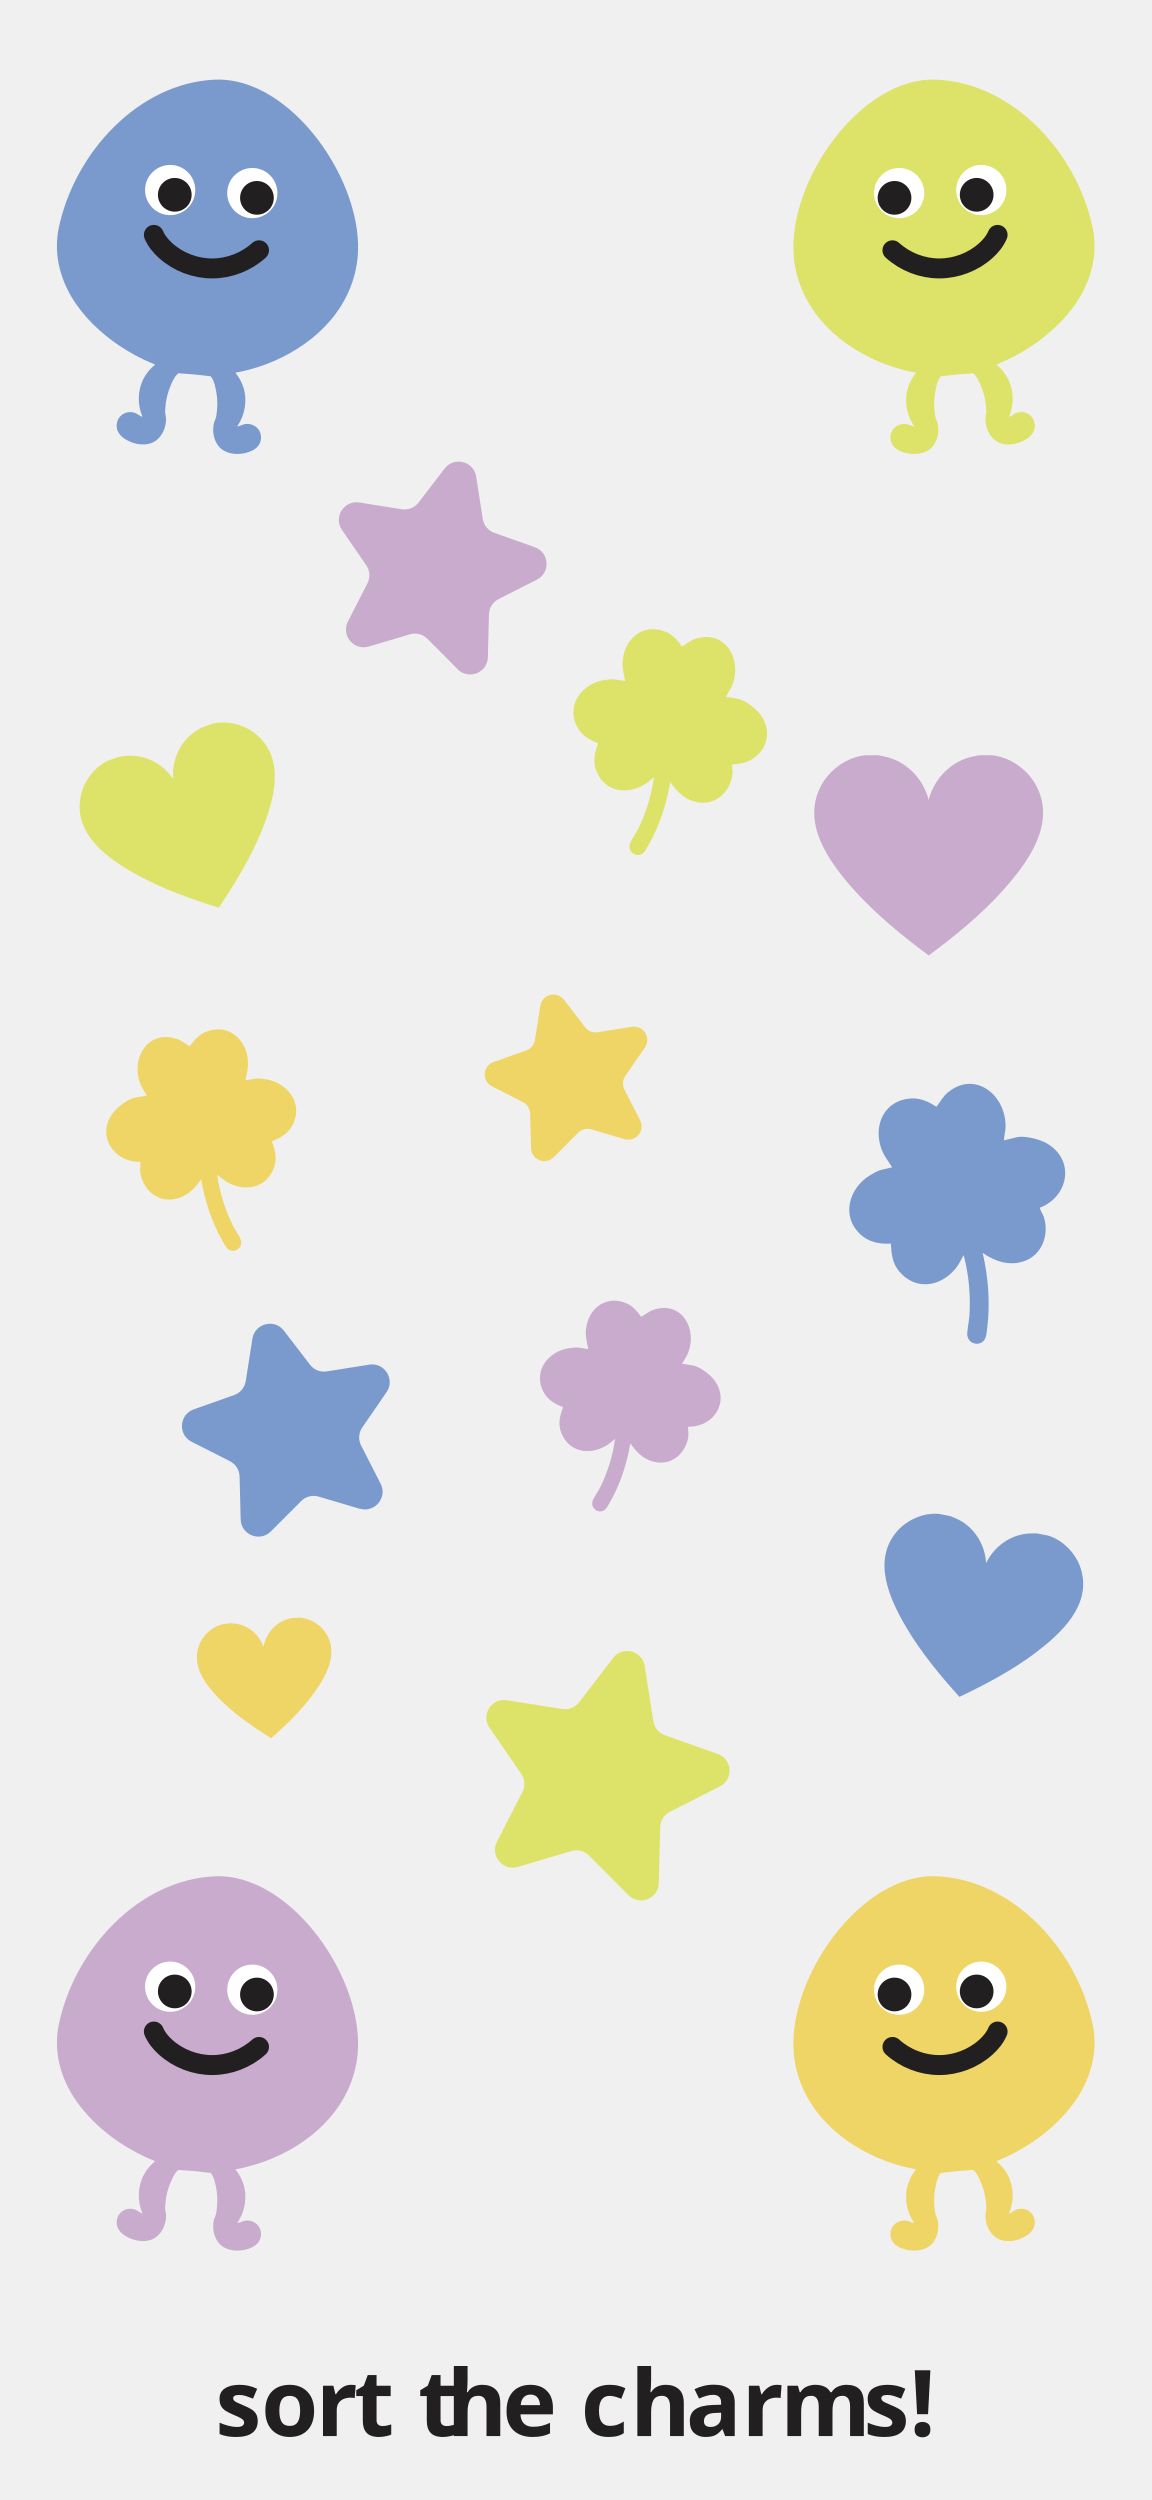
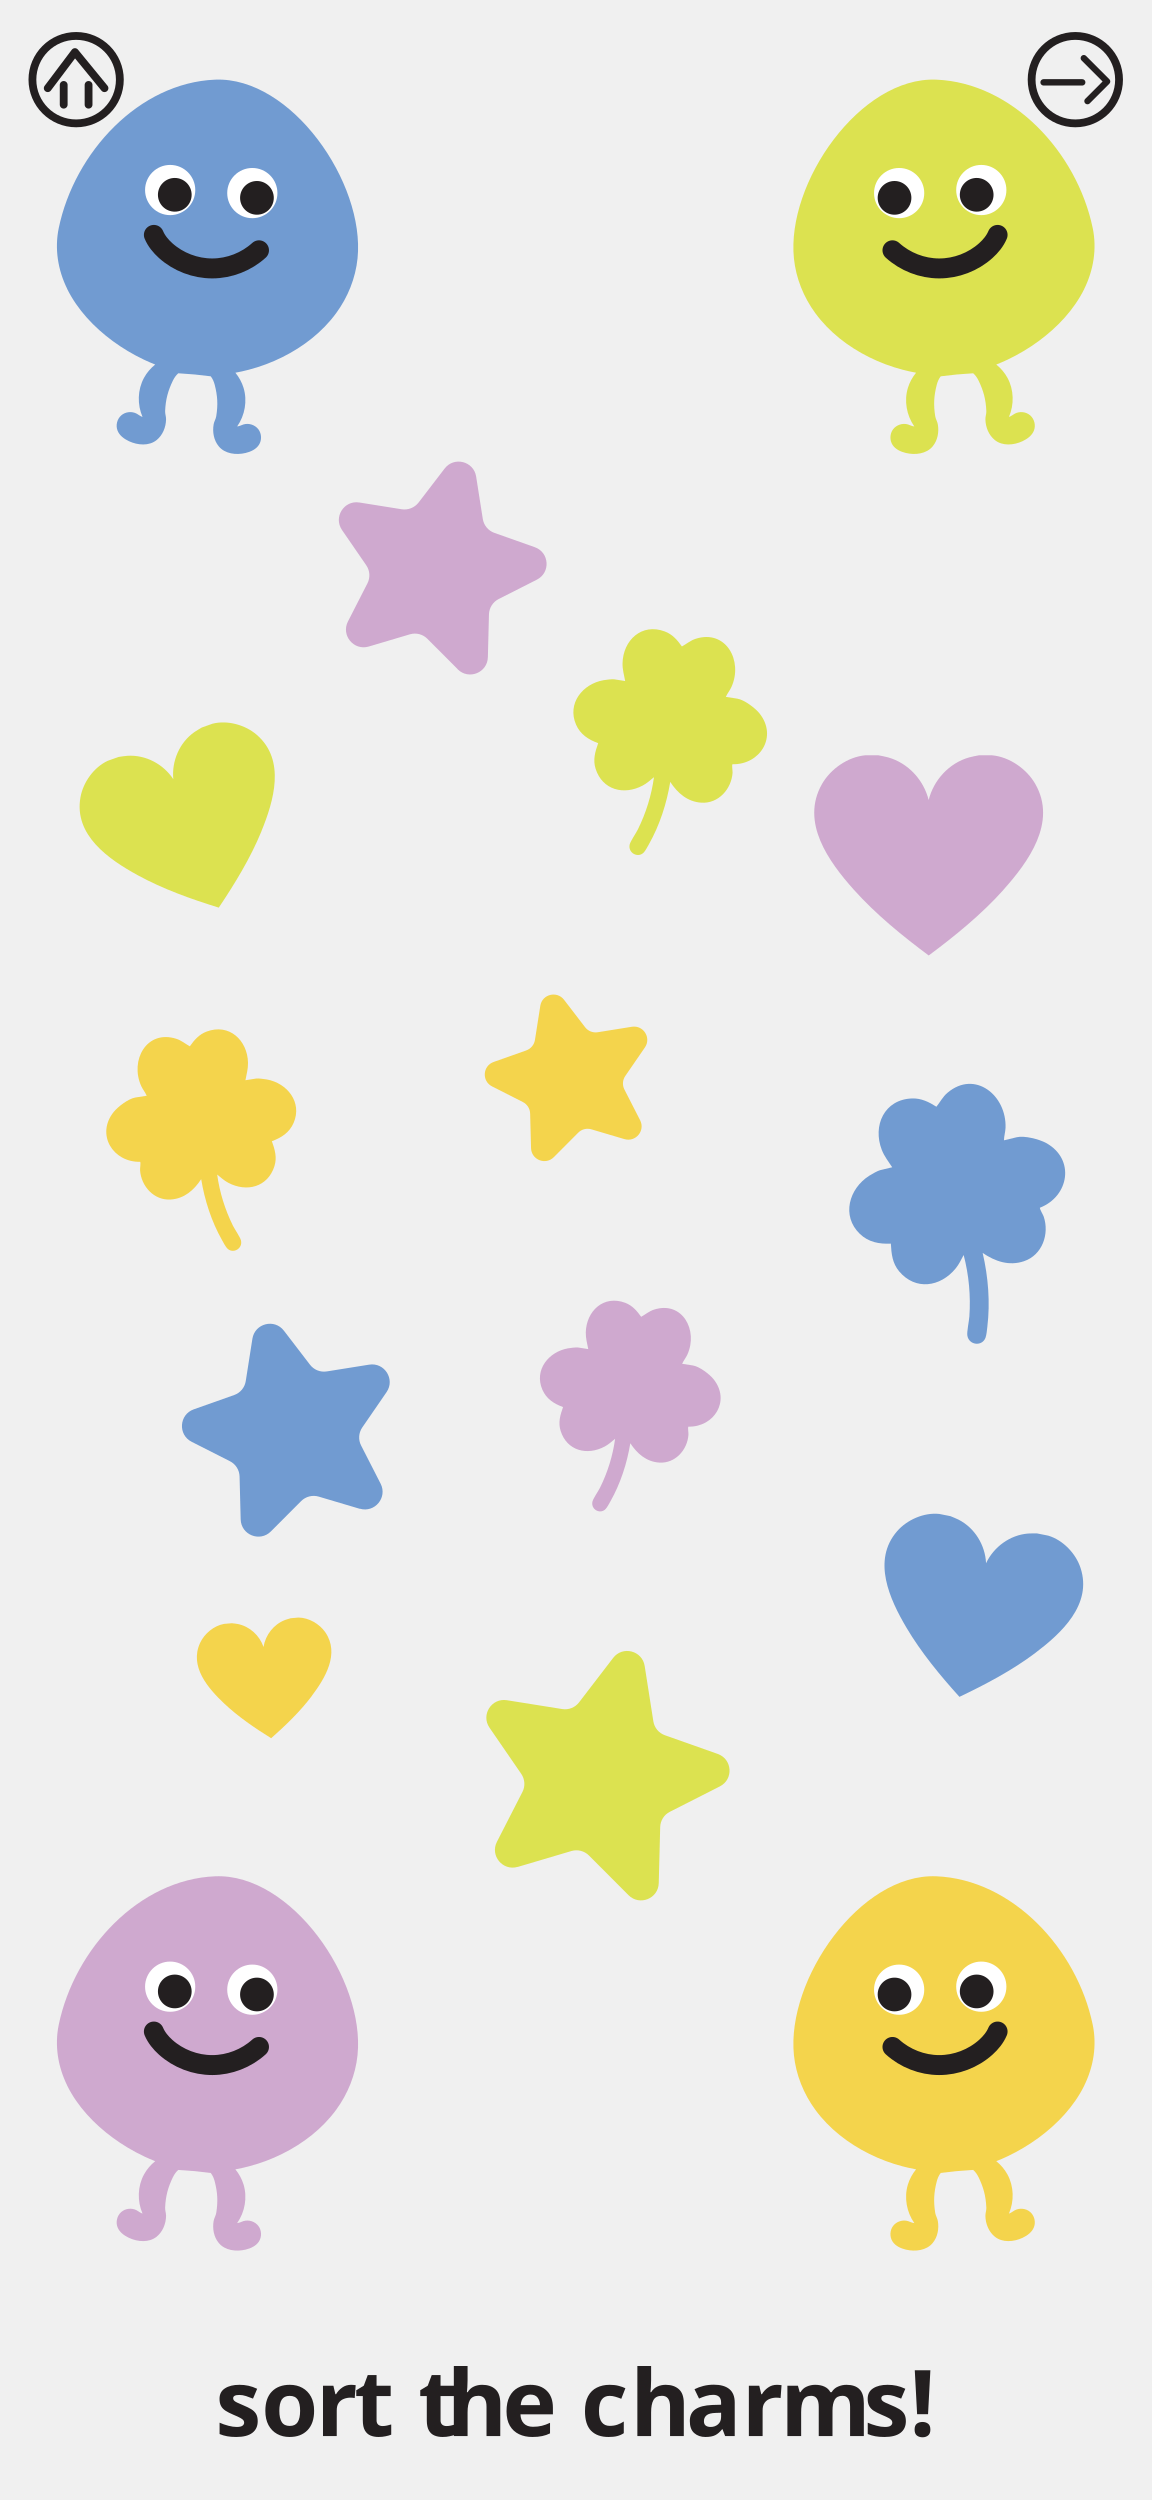
<svg xmlns="http://www.w3.org/2000/svg" id="Layer_1" data-name="Layer 1" viewBox="0 0 294.48 639.36">
  <defs>
    <style>
-       .cls-1 {
-         fill: #7a9acd;
+       .cls-1, .cls-2 {
+         fill: #231f20;
      }

-       .cls-2, .cls-3 {
-         fill: #221f20;
+       .cls-3 {
+         fill: #cfa9cf;
      }

      .cls-4 {
-         fill: #efd565;
+         fill: #719bd1;
      }

      .cls-5 {
        letter-spacing: 0em;
      }

      .cls-6 {
        fill: #fff;
      }

      .cls-7 {
-         fill: #c9abcd;
+         stroke-width: 1.63px;
      }

-       .cls-8 {
+       .cls-7, .cls-8, .cls-9, .cls-10 {
        fill: none;
-         stroke: #221f20;
-         stroke-linecap: round;
-         stroke-miterlimit: 10;
-         stroke-width: 5.1px;
+         stroke: #231f20;
      }

-       .cls-9 {
-         letter-spacing: .02em;
+       .cls-7, .cls-9, .cls-10 {
+         stroke-linecap: round;
      }

-       .cls-10 {
-         fill: #dde268;
+       .cls-7, .cls-10 {
+         stroke-linejoin: round;
      }

      .cls-11 {
-         letter-spacing: 0em;
+         fill: #f4d44c;
      }

-       .cls-3 {
+       .cls-8, .cls-9 {
+         stroke-miterlimit: 10;
+       }
+ 
+       .cls-8, .cls-10 {
+         stroke-width: 2px;
+       }
+ 
+       .cls-2 {
        font-family: NeulisSans-Black, 'Neulis Sans';
        font-size: 23.58px;
        font-weight: 800;
      }

      .cls-12 {
+         fill: #dce250;
+       }
+ 
+       .cls-9 {
+         stroke-width: 5.1px;
+       }
+ 
+       .cls-13 {
+         letter-spacing: .02em;
+       }
+ 
+       .cls-14 {
+         letter-spacing: 0em;
+       }
+ 
+       .cls-15 {
        letter-spacing: 0em;
      }
    </style>
  </defs>
-   <text class="cls-3" transform="translate(55.08 623.01)">
+   <text class="cls-2" transform="translate(55.08 623.01)">
    <tspan x="0" y="0">so</tspan>
-     <tspan class="cls-9" x="25.68" y="0">r</tspan>
+     <tspan class="cls-13" x="25.68" y="0">r</tspan>
    <tspan x="35.49" y="0">t t</tspan>
-     <tspan class="cls-11" x="59.14" y="0">h</tspan>
+     <tspan class="cls-14" x="59.14" y="0">h</tspan>
    <tspan x="73.4" y="0">e c</tspan>
-     <tspan class="cls-11" x="106.08" y="0">h</tspan>
+     <tspan class="cls-14" x="106.08" y="0">h</tspan>
    <tspan x="120.35" y="0">ar</tspan>
-     <tspan class="cls-12" x="144.45" y="0">m</tspan>
+     <tspan class="cls-15" x="144.45" y="0">m</tspan>
    <tspan class="cls-5" x="165.76" y="0">s!</tspan>
  </text>
  <g>
-     <path class="cls-10" d="M277.31,73.87c-2.65,5.37-6.91,9.86-11.7,13.38-2.47,1.81-5.12,3.39-7.89,4.71-.96.46-1.94.88-2.93,1.27,1.17.94,2.16,2.1,2.87,3.41,1.65,3.04,1.74,6.82.37,9.99.55-.16.98-.56,1.48-.83,1.25-.68,2.91-.5,3.97.44,1.07.94,1.46,2.56.94,3.88-.49,1.26-1.68,2.13-2.91,2.71-2.26,1.06-5.15,1.28-7.09-.29-1.54-1.25-2.36-3.24-2.41-5.27-.02-.75.27-1.4.24-2.14-.13-3.02-.74-5.21-1.98-7.78-.34-.7-.8-1.39-1.39-1.89l-.18.02c-1.36.13-2.74.16-4.09.3s-2.68.33-4.02.46c-.5.62-.83,1.41-1.03,2.2-.71,2.77-.86,5.04-.38,8.02.11.72.53,1.31.66,2.04.35,2-.04,4.11-1.3,5.64-1.58,1.93-4.46,2.29-6.89,1.7-1.32-.32-2.65-.93-3.39-2.07-.77-1.19-.71-2.86.15-3.99.86-1.13,2.45-1.64,3.8-1.23.54.17,1.05.47,1.62.51-1.98-2.83-2.65-6.55-1.64-9.86.43-1.42,1.16-2.74,2.09-3.88-1.16-.2-2.32-.48-3.45-.77-2.94-.77-5.81-1.84-8.54-3.2-5.35-2.65-10.23-6.42-13.77-11.25-3.01-4.11-4.96-8.94-5.48-14.02-1.96-19.33,16.95-46.51,36.41-45.71,19.4.79,35.96,18.48,40.01,37.98,1.09,5.27.21,10.7-2.16,15.51Z" />
+     <path class="cls-12" d="M277.31,73.87c-2.65,5.37-6.91,9.86-11.7,13.38-2.47,1.81-5.12,3.39-7.89,4.71-.96.46-1.94.88-2.93,1.27,1.17.94,2.16,2.1,2.87,3.41,1.65,3.04,1.74,6.82.37,9.99.55-.16.98-.56,1.48-.83,1.25-.68,2.91-.5,3.97.44,1.07.94,1.46,2.56.94,3.88-.49,1.26-1.68,2.13-2.91,2.71-2.26,1.06-5.15,1.28-7.09-.29-1.54-1.25-2.36-3.24-2.41-5.27-.02-.75.27-1.4.24-2.14-.13-3.02-.74-5.21-1.98-7.78-.34-.7-.8-1.39-1.39-1.89l-.18.02c-1.36.13-2.74.16-4.09.3s-2.68.33-4.02.46c-.5.62-.83,1.41-1.03,2.2-.71,2.77-.86,5.04-.38,8.02.11.72.53,1.31.66,2.04.35,2-.04,4.11-1.3,5.64-1.58,1.93-4.46,2.29-6.89,1.7-1.32-.32-2.65-.93-3.39-2.07-.77-1.19-.71-2.86.15-3.99.86-1.13,2.45-1.64,3.8-1.23.54.17,1.05.47,1.62.51-1.98-2.83-2.65-6.55-1.64-9.86.43-1.42,1.16-2.74,2.09-3.88-1.16-.2-2.32-.48-3.45-.77-2.94-.77-5.81-1.84-8.54-3.2-5.35-2.65-10.23-6.42-13.77-11.25-3.01-4.11-4.96-8.94-5.48-14.02-1.96-19.33,16.95-46.51,36.41-45.71,19.4.79,35.96,18.48,40.01,37.98,1.09,5.27.21,10.7-2.16,15.51Z" />
    <g>
      <g>
        <circle class="cls-6" cx="250.96" cy="48.6" r="6.42" />
-         <circle class="cls-2" cx="249.78" cy="49.82" r="4.31" />
+         <circle class="cls-1" cx="249.78" cy="49.82" r="4.31" />
      </g>
      <g>
        <circle class="cls-6" cx="229.95" cy="49.38" r="6.42" />
-         <circle class="cls-2" cx="228.77" cy="50.6" r="4.31" />
+         <circle class="cls-1" cx="228.77" cy="50.6" r="4.31" />
      </g>
    </g>
-     <path class="cls-8" d="M228.24,64.01c3.23,2.94,7.57,4.63,11.93,4.64,4.37.01,8.72-1.65,11.96-4.57,1.25-1.13,2.35-2.46,3-4.01" />
+     <path class="cls-9" d="M228.24,64.01c3.23,2.94,7.57,4.63,11.93,4.64,4.37.01,8.72-1.65,11.96-4.57,1.25-1.13,2.35-2.46,3-4.01" />
  </g>
  <g>
-     <path class="cls-4" d="M277.31,533.35c-2.65,5.37-6.91,9.86-11.7,13.38-2.47,1.81-5.12,3.39-7.89,4.71-.96.46-1.94.88-2.93,1.27,1.17.94,2.16,2.1,2.87,3.41,1.65,3.04,1.74,6.82.37,9.99.55-.16.98-.56,1.48-.83,1.25-.68,2.91-.5,3.97.44,1.07.94,1.46,2.56.94,3.88-.49,1.26-1.68,2.13-2.91,2.71-2.26,1.06-5.15,1.28-7.09-.29-1.54-1.25-2.36-3.24-2.41-5.27-.02-.75.27-1.4.24-2.14-.13-3.02-.74-5.21-1.98-7.78-.34-.7-.8-1.39-1.39-1.89l-.18.02c-1.36.13-2.74.16-4.09.3s-2.68.33-4.02.46c-.5.62-.83,1.41-1.03,2.2-.71,2.77-.86,5.04-.38,8.02.11.72.53,1.31.66,2.04.35,2-.04,4.11-1.3,5.64-1.58,1.93-4.46,2.29-6.89,1.7-1.32-.32-2.65-.93-3.39-2.07-.77-1.19-.71-2.86.15-3.99.86-1.13,2.45-1.64,3.8-1.23.54.17,1.05.47,1.62.51-1.98-2.83-2.65-6.55-1.64-9.86.43-1.42,1.16-2.74,2.09-3.88-1.16-.2-2.32-.48-3.45-.77-2.94-.77-5.81-1.84-8.54-3.2-5.35-2.65-10.23-6.42-13.77-11.25-3.01-4.11-4.96-8.94-5.48-14.02-1.96-19.33,16.95-46.51,36.41-45.71,19.4.79,35.96,18.48,40.01,37.98,1.09,5.27.21,10.7-2.16,15.51Z" />
+     <path class="cls-11" d="M277.31,533.35c-2.65,5.37-6.91,9.86-11.7,13.38-2.47,1.81-5.12,3.39-7.89,4.71-.96.46-1.94.88-2.93,1.27,1.17.94,2.16,2.1,2.87,3.41,1.65,3.04,1.74,6.82.37,9.99.55-.16.98-.56,1.48-.83,1.25-.68,2.91-.5,3.97.44,1.07.94,1.46,2.56.94,3.88-.49,1.26-1.68,2.13-2.91,2.71-2.26,1.06-5.15,1.28-7.09-.29-1.54-1.25-2.36-3.24-2.41-5.27-.02-.75.27-1.4.24-2.14-.13-3.02-.74-5.21-1.98-7.78-.34-.7-.8-1.39-1.39-1.89l-.18.02c-1.36.13-2.74.16-4.09.3s-2.68.33-4.02.46c-.5.62-.83,1.41-1.03,2.2-.71,2.77-.86,5.04-.38,8.02.11.72.53,1.31.66,2.04.35,2-.04,4.11-1.3,5.64-1.58,1.93-4.46,2.29-6.89,1.7-1.32-.32-2.65-.93-3.39-2.07-.77-1.19-.71-2.86.15-3.99.86-1.13,2.45-1.64,3.8-1.23.54.17,1.05.47,1.62.51-1.98-2.83-2.65-6.55-1.64-9.86.43-1.42,1.16-2.74,2.09-3.88-1.16-.2-2.32-.48-3.45-.77-2.94-.77-5.81-1.84-8.54-3.2-5.35-2.65-10.23-6.42-13.77-11.25-3.01-4.11-4.96-8.94-5.48-14.02-1.96-19.33,16.95-46.51,36.41-45.71,19.4.79,35.96,18.48,40.01,37.98,1.09,5.27.21,10.7-2.16,15.51Z" />
    <g>
      <g>
        <circle class="cls-6" cx="250.96" cy="508.08" r="6.42" />
-         <circle class="cls-2" cx="249.78" cy="509.3" r="4.31" />
+         <circle class="cls-1" cx="249.78" cy="509.3" r="4.31" />
      </g>
      <g>
        <circle class="cls-6" cx="229.95" cy="508.85" r="6.42" />
-         <circle class="cls-2" cx="228.77" cy="510.08" r="4.31" />
+         <circle class="cls-1" cx="228.77" cy="510.08" r="4.31" />
      </g>
    </g>
-     <path class="cls-8" d="M228.24,523.49c3.23,2.94,7.57,4.63,11.93,4.64,4.37.01,8.72-1.65,11.96-4.57,1.25-1.13,2.35-2.46,3-4.01" />
+     <path class="cls-9" d="M228.24,523.49c3.23,2.94,7.57,4.63,11.93,4.64s8.72-1.65,11.96-4.57c1.25-1.13,2.35-2.46,3-4.01" />
  </g>
  <g>
-     <path class="cls-1" d="M17.17,73.87c2.65,5.37,6.91,9.86,11.7,13.38,2.47,1.81,5.12,3.39,7.89,4.71.96.46,1.94.88,2.93,1.27-1.17.94-2.16,2.1-2.87,3.41-1.65,3.04-1.74,6.82-.37,9.99-.55-.16-.98-.56-1.48-.83-1.25-.68-2.91-.5-3.97.44-1.07.94-1.46,2.56-.94,3.88.49,1.26,1.68,2.13,2.91,2.71,2.26,1.06,5.15,1.28,7.09-.29,1.54-1.25,2.36-3.24,2.41-5.27.02-.75-.27-1.4-.24-2.14.13-3.02.74-5.21,1.98-7.78.34-.7.8-1.39,1.39-1.89l.18.02c1.36.13,2.74.16,4.09.3s2.68.33,4.02.46c.5.62.83,1.41,1.03,2.2.71,2.77.86,5.04.38,8.02-.11.72-.53,1.31-.66,2.04-.35,2,.04,4.11,1.3,5.64,1.58,1.93,4.46,2.29,6.89,1.7,1.32-.32,2.65-.93,3.39-2.07.77-1.19.71-2.86-.15-3.99-.86-1.13-2.45-1.64-3.8-1.23-.54.17-1.05.47-1.62.51,1.98-2.83,2.65-6.55,1.64-9.86-.43-1.42-1.16-2.74-2.09-3.88,1.16-.2,2.32-.48,3.45-.77,2.94-.77,5.81-1.84,8.54-3.2,5.35-2.65,10.23-6.42,13.77-11.25,3.01-4.11,4.96-8.94,5.48-14.02,1.96-19.33-16.95-46.51-36.41-45.71-19.4.79-35.96,18.48-40.01,37.98-1.09,5.27-.21,10.7,2.16,15.51Z" />
+     <path class="cls-4" d="M17.17,73.87c2.65,5.37,6.91,9.86,11.7,13.38,2.47,1.81,5.12,3.39,7.89,4.71.96.46,1.94.88,2.93,1.27-1.17.94-2.16,2.1-2.87,3.41-1.65,3.04-1.74,6.82-.37,9.99-.55-.16-.98-.56-1.48-.83-1.25-.68-2.91-.5-3.97.44-1.07.94-1.46,2.56-.94,3.88.49,1.26,1.68,2.13,2.91,2.71,2.26,1.06,5.15,1.28,7.09-.29,1.54-1.25,2.36-3.24,2.41-5.27.02-.75-.27-1.4-.24-2.14.13-3.02.74-5.21,1.98-7.78.34-.7.8-1.39,1.39-1.89l.18.02c1.36.13,2.74.16,4.09.3s2.68.33,4.02.46c.5.62.83,1.41,1.03,2.2.71,2.77.86,5.04.38,8.02-.11.72-.53,1.31-.66,2.04-.35,2,.04,4.11,1.3,5.64,1.58,1.93,4.46,2.29,6.89,1.7,1.32-.32,2.65-.93,3.39-2.07.77-1.19.71-2.86-.15-3.99-.86-1.13-2.45-1.64-3.8-1.23-.54.17-1.05.47-1.62.51,1.98-2.83,2.65-6.55,1.64-9.86-.43-1.42-1.16-2.74-2.09-3.88,1.16-.2,2.32-.48,3.45-.77,2.94-.77,5.81-1.84,8.54-3.2,5.35-2.65,10.23-6.42,13.77-11.25,3.01-4.11,4.96-8.94,5.48-14.02,1.96-19.33-16.95-46.51-36.41-45.71-19.4.79-35.96,18.48-40.01,37.98-1.09,5.27-.21,10.7,2.16,15.51Z" />
    <g>
      <g>
        <circle class="cls-6" cx="43.52" cy="48.6" r="6.42" />
-         <circle class="cls-2" cx="44.7" cy="49.82" r="4.31" />
+         <circle class="cls-1" cx="44.7" cy="49.82" r="4.31" />
      </g>
      <g>
        <circle class="cls-6" cx="64.53" cy="49.38" r="6.42" />
-         <circle class="cls-2" cx="65.71" cy="50.6" r="4.31" />
+         <circle class="cls-1" cx="65.71" cy="50.6" r="4.31" />
      </g>
    </g>
-     <path class="cls-8" d="M66.24,64.01c-3.23,2.94-7.57,4.63-11.93,4.64-4.37.01-8.72-1.65-11.96-4.57-1.25-1.13-2.35-2.46-3-4.01" />
+     <path class="cls-9" d="M66.24,64.01c-3.23,2.94-7.57,4.63-11.93,4.64-4.37.01-8.72-1.65-11.96-4.57-1.25-1.13-2.35-2.46-3-4.01" />
  </g>
  <g>
-     <path class="cls-7" d="M17.17,533.35c2.65,5.37,6.91,9.86,11.7,13.38,2.47,1.81,5.12,3.39,7.89,4.71.96.46,1.94.88,2.93,1.27-1.17.94-2.16,2.1-2.87,3.41-1.65,3.04-1.74,6.82-.37,9.99-.55-.16-.98-.56-1.48-.83-1.25-.68-2.91-.5-3.97.44-1.07.94-1.46,2.56-.94,3.88.49,1.26,1.68,2.13,2.91,2.71,2.26,1.06,5.15,1.28,7.09-.29,1.54-1.25,2.36-3.24,2.41-5.27.02-.75-.27-1.4-.24-2.14.13-3.02.74-5.21,1.98-7.78.34-.7.8-1.39,1.39-1.89l.18.02c1.36.13,2.74.16,4.09.3s2.68.33,4.02.46c.5.62.83,1.41,1.03,2.2.71,2.77.86,5.04.38,8.02-.11.72-.53,1.31-.66,2.04-.35,2,.04,4.11,1.3,5.64,1.58,1.93,4.46,2.29,6.89,1.7,1.32-.32,2.65-.93,3.39-2.07.77-1.19.71-2.86-.15-3.99-.86-1.13-2.45-1.64-3.8-1.23-.54.17-1.05.47-1.62.51,1.98-2.83,2.65-6.55,1.64-9.86-.43-1.42-1.16-2.74-2.09-3.88,1.16-.2,2.32-.48,3.45-.77,2.94-.77,5.81-1.84,8.54-3.2,5.35-2.65,10.23-6.42,13.77-11.25,3.01-4.11,4.96-8.94,5.48-14.02,1.96-19.33-16.95-46.51-36.41-45.71-19.4.79-35.96,18.48-40.01,37.98-1.09,5.27-.21,10.7,2.16,15.51Z" />
+     <path class="cls-3" d="M17.17,533.35c2.65,5.37,6.91,9.86,11.7,13.38,2.47,1.81,5.12,3.39,7.89,4.71.96.46,1.94.88,2.93,1.27-1.17.94-2.16,2.1-2.87,3.41-1.65,3.04-1.74,6.82-.37,9.99-.55-.16-.98-.56-1.48-.83-1.25-.68-2.91-.5-3.97.44-1.07.94-1.46,2.56-.94,3.88.49,1.26,1.68,2.13,2.91,2.71,2.26,1.06,5.15,1.28,7.09-.29,1.54-1.25,2.36-3.24,2.41-5.27.02-.75-.27-1.4-.24-2.14.13-3.02.74-5.21,1.98-7.78.34-.7.8-1.39,1.39-1.89l.18.02c1.36.13,2.74.16,4.09.3s2.68.33,4.02.46c.5.62.83,1.41,1.03,2.2.71,2.77.86,5.04.38,8.02-.11.72-.53,1.31-.66,2.04-.35,2,.04,4.11,1.3,5.64,1.58,1.93,4.46,2.29,6.89,1.7,1.32-.32,2.65-.93,3.39-2.07.77-1.19.71-2.86-.15-3.99-.86-1.13-2.45-1.64-3.8-1.23-.54.17-1.05.47-1.62.51,1.98-2.83,2.65-6.55,1.64-9.86-.43-1.42-1.16-2.74-2.09-3.88,1.16-.2,2.32-.48,3.45-.77,2.94-.77,5.81-1.84,8.54-3.2,5.35-2.65,10.23-6.42,13.77-11.25,3.01-4.11,4.96-8.94,5.48-14.02,1.96-19.33-16.95-46.51-36.41-45.71-19.4.79-35.96,18.48-40.01,37.98-1.09,5.27-.21,10.7,2.16,15.51Z" />
    <g>
      <g>
        <circle class="cls-6" cx="43.52" cy="508.08" r="6.42" />
-         <circle class="cls-2" cx="44.7" cy="509.3" r="4.31" />
+         <circle class="cls-1" cx="44.7" cy="509.3" r="4.31" />
      </g>
      <g>
        <circle class="cls-6" cx="64.53" cy="508.85" r="6.42" />
-         <circle class="cls-2" cx="65.71" cy="510.08" r="4.31" />
+         <circle class="cls-1" cx="65.71" cy="510.08" r="4.31" />
      </g>
    </g>
-     <path class="cls-8" d="M66.24,523.49c-3.23,2.94-7.57,4.63-11.93,4.64-4.37.01-8.72-1.65-11.96-4.57-1.25-1.13-2.35-2.46-3-4.01" />
+     <path class="cls-9" d="M66.24,523.49c-3.23,2.94-7.57,4.63-11.93,4.64-4.37.01-8.72-1.65-11.96-4.57-1.25-1.13-2.35-2.46-3-4.01" />
  </g>
-   <path class="cls-4" d="M159.72,291.33l-8.47-2.51c-1.2-.36-2.5-.03-3.38.86l-6.24,6.26c-2.11,2.12-5.74.68-5.82-2.32l-.23-8.83c-.03-1.25-.75-2.38-1.86-2.95l-7.88-4c-2.67-1.35-2.42-5.25.41-6.25l8.33-2.95c1.18-.42,2.03-1.45,2.23-2.68l1.37-8.73c.46-2.96,4.24-3.92,6.07-1.54l5.38,7.01c.76.99,2,1.49,3.24,1.29l8.72-1.4c2.96-.47,5.04,2.82,3.34,5.29l-5.01,7.28c-.71,1.03-.8,2.37-.23,3.48l4.02,7.86c1.36,2.67-1.13,5.67-4,4.82Z" />
+   <path class="cls-11" d="M159.72,291.33l-8.47-2.51c-1.2-.36-2.5-.03-3.38.86l-6.24,6.26c-2.11,2.12-5.74.68-5.82-2.32l-.23-8.83c-.03-1.25-.75-2.38-1.86-2.95l-7.88-4c-2.67-1.35-2.42-5.25.41-6.25l8.33-2.95c1.18-.42,2.03-1.45,2.23-2.68l1.37-8.73c.46-2.96,4.24-3.92,6.07-1.54l5.38,7.01c.76.99,2,1.49,3.24,1.29l8.72-1.4c2.96-.47,5.04,2.82,3.34,5.29l-5.01,7.28c-.71,1.03-.8,2.37-.23,3.48l4.02,7.86c1.36,2.67-1.13,5.67-4,4.82Z" />
  <g id="_6c02vO" data-name="6c02vO">
-     <path class="cls-10" d="M187.33,195.44c-.21.21.05,1.73.02,2.19-.28,4.18-3.64,7.95-8,7.65-3.55-.23-6.08-2.47-7.94-5.31-.91,5.52-2.69,11.04-5.44,15.92-.34.6-.85,1.58-1.28,2.07-1.46,1.63-4.16.2-3.65-2,.2-.83,1.6-2.85,2.08-3.82,2.08-4.19,3.5-8.74,4.13-13.38-.97.78-1.76,1.54-2.87,2.13-4.8,2.57-10.33,1.17-12.06-4.29-.73-2.3-.11-4.34.66-6.54-2.49-.9-4.57-2.24-5.66-4.74-2.35-5.4,1.68-10.42,7.01-11.36.59-.11,2.22-.31,2.74-.23l2.81.44c-.27-1.52-.71-2.95-.67-4.54.13-5.89,4.9-10.38,10.83-8.13,1.92.72,3.21,2.2,4.35,3.83,1.16-.63,2.22-1.55,3.51-1.96,7.78-2.5,12.21,5.68,9.14,12.37-.41.9-1.03,1.59-1.41,2.48l2.94.46c1.76.28,4.54,2.37,5.66,3.76,4.72,5.9.19,13.16-6.9,13.01Z" />
+     <path class="cls-12" d="M187.33,195.44c-.21.21.05,1.73.02,2.19-.28,4.18-3.64,7.95-8,7.65-3.55-.23-6.08-2.47-7.94-5.31-.91,5.52-2.69,11.04-5.44,15.92-.34.6-.85,1.58-1.28,2.07-1.46,1.63-4.16.2-3.65-2,.2-.83,1.6-2.85,2.08-3.82,2.08-4.19,3.5-8.74,4.13-13.38-.97.78-1.76,1.54-2.87,2.13-4.8,2.57-10.33,1.17-12.06-4.29-.73-2.3-.11-4.34.66-6.54-2.49-.9-4.57-2.24-5.66-4.74-2.35-5.4,1.68-10.42,7.01-11.36.59-.11,2.22-.31,2.74-.23l2.81.44c-.27-1.52-.71-2.95-.67-4.54.13-5.89,4.9-10.38,10.83-8.13,1.92.72,3.21,2.2,4.35,3.83,1.16-.63,2.22-1.55,3.51-1.96,7.78-2.5,12.21,5.68,9.14,12.37-.41.9-1.03,1.59-1.41,2.48l2.94.46c1.76.28,4.54,2.37,5.66,3.76,4.72,5.9.19,13.16-6.9,13.01Z" />
  </g>
  <g id="_5f9R5C.tif" data-name="5f9R5C.tif">
-     <path class="cls-7" d="M256.65,227.55c-5.59,6.26-12.4,11.8-19.14,16.81-6.73-5.01-13.54-10.55-19.14-16.81-6.39-7.15-13.73-17.22-8.16-27.02,2.18-3.85,6.6-6.96,11.08-7.37h3.34c.83.18,1.68.3,2.51.54,5.13,1.45,9.09,5.78,10.36,10.9,1.28-5.12,5.23-9.45,10.36-10.9.83-.24,1.67-.36,2.51-.54h3.34c4.48.41,8.9,3.52,11.08,7.37,5.57,9.8-1.77,19.87-8.16,27.02Z" />
+     <path class="cls-3" d="M256.65,227.55c-5.59,6.26-12.4,11.8-19.14,16.81-6.73-5.01-13.54-10.55-19.14-16.81-6.39-7.15-13.73-17.22-8.16-27.02,2.18-3.85,6.6-6.96,11.08-7.37h3.34c.83.18,1.68.3,2.51.54,5.13,1.45,9.09,5.78,10.36,10.9,1.28-5.12,5.23-9.45,10.36-10.9.83-.24,1.67-.36,2.51-.54h3.34c4.48.41,8.9,3.52,11.08,7.37,5.57,9.8-1.77,19.87-8.16,27.02Z" />
  </g>
  <g id="_6c02vO-2" data-name="6c02vO">
-     <path class="cls-7" d="M176.05,364.87c-.19.19.05,1.62.02,2.04-.26,3.9-3.39,7.41-7.47,7.14-3.31-.22-5.67-2.31-7.4-4.95-.85,5.15-2.51,10.3-5.08,14.85-.31.56-.79,1.47-1.2,1.93-1.36,1.52-3.88.19-3.4-1.87.18-.77,1.49-2.66,1.94-3.56,1.94-3.91,3.26-8.15,3.85-12.49-.9.73-1.64,1.44-2.68,1.99-4.48,2.39-9.64,1.09-11.25-4-.68-2.15-.11-4.05.62-6.1-2.32-.84-4.26-2.09-5.28-4.42-2.2-5.04,1.57-9.72,6.54-10.6.55-.1,2.07-.29,2.56-.22l2.62.41c-.26-1.42-.66-2.75-.63-4.24.12-5.5,4.57-9.69,10.1-7.59,1.79.68,2.99,2.05,4.06,3.57,1.08-.59,2.07-1.44,3.28-1.83,7.26-2.33,11.39,5.29,8.52,11.54-.39.84-.96,1.48-1.31,2.31l2.75.43c1.64.26,4.24,2.21,5.28,3.51,4.4,5.5.18,12.27-6.43,12.14Z" />
+     <path class="cls-3" d="M176.05,364.87c-.19.19.05,1.62.02,2.04-.26,3.9-3.39,7.41-7.47,7.14-3.31-.22-5.67-2.31-7.4-4.95-.85,5.15-2.51,10.3-5.08,14.85-.31.56-.79,1.47-1.2,1.93-1.36,1.52-3.88.19-3.4-1.87.18-.77,1.49-2.66,1.94-3.56,1.94-3.91,3.26-8.15,3.85-12.49-.9.73-1.64,1.44-2.68,1.99-4.48,2.39-9.64,1.09-11.25-4-.68-2.15-.11-4.05.62-6.1-2.32-.84-4.26-2.09-5.28-4.42-2.2-5.04,1.57-9.72,6.54-10.6.55-.1,2.07-.29,2.56-.22l2.62.41c-.26-1.42-.66-2.75-.63-4.24.12-5.5,4.57-9.69,10.1-7.59,1.79.68,2.99,2.05,4.06,3.57,1.08-.59,2.07-1.44,3.28-1.83,7.26-2.33,11.39,5.29,8.52,11.54-.39.84-.96,1.48-1.31,2.31l2.75.43c1.64.26,4.24,2.21,5.28,3.51,4.4,5.5.18,12.27-6.43,12.14Z" />
  </g>
  <g id="_6c02vO-3" data-name="6c02vO">
-     <path class="cls-1" d="M265.96,308.86c-.13.3.8,1.79.96,2.27,1.51,4.48-.37,9.85-5.05,11.42-3.8,1.29-7.4.04-10.56-2.12,1.43,6.14,1.95,12.67,1.19,18.94-.09.77-.2,2.01-.45,2.71-.82,2.33-4.25,2.01-4.66-.52-.15-.95.43-3.66.52-4.87.37-5.27-.12-10.62-1.46-15.73-.67,1.23-1.17,2.37-2.07,3.46-3.9,4.75-10.27,5.67-14.42.73-1.75-2.09-1.99-4.48-2.13-7.1-2.98.14-5.73-.37-7.94-2.5-4.78-4.62-2.74-11.59,2.41-14.86.57-.37,2.18-1.28,2.76-1.42l3.11-.75c-.94-1.46-2.01-2.77-2.66-4.45-2.4-6.2.64-12.94,7.79-13.15,2.31-.07,4.29.91,6.18,2.12.94-1.16,1.64-2.57,2.82-3.56,7.03-5.96,15.17.66,14.86,8.96-.05,1.11-.39,2.1-.4,3.19l3.27-.79c1.96-.47,5.76.51,7.52,1.48,7.46,4.12,5.87,13.63-1.58,16.54Z" />
+     <path class="cls-4" d="M265.96,308.86c-.13.3.8,1.79.96,2.27,1.51,4.48-.37,9.85-5.05,11.42-3.8,1.29-7.4.04-10.56-2.12,1.43,6.14,1.95,12.67,1.19,18.94-.09.77-.2,2.01-.45,2.71-.82,2.33-4.25,2.01-4.66-.52-.15-.95.43-3.66.52-4.87.37-5.27-.12-10.62-1.46-15.73-.67,1.23-1.17,2.37-2.07,3.46-3.9,4.75-10.27,5.67-14.42.73-1.75-2.09-1.99-4.48-2.13-7.1-2.98.14-5.73-.37-7.94-2.5-4.78-4.62-2.74-11.59,2.41-14.86.57-.37,2.18-1.28,2.76-1.42l3.11-.75c-.94-1.46-2.01-2.77-2.66-4.45-2.4-6.2.64-12.94,7.79-13.15,2.31-.07,4.29.91,6.18,2.12.94-1.16,1.64-2.57,2.82-3.56,7.03-5.96,15.17.66,14.86,8.96-.05,1.11-.39,2.1-.4,3.19l3.27-.79c1.96-.47,5.76.51,7.52,1.48,7.46,4.12,5.87,13.63-1.58,16.54Z" />
  </g>
  <g id="_6c02vO-4" data-name="6c02vO">
-     <path class="cls-4" d="M35.84,297.12c.2.2-.05,1.7-.02,2.15.27,4.1,3.57,7.79,7.85,7.5,3.48-.23,5.96-2.42,7.78-5.21.89,5.41,2.64,10.83,5.34,15.61.33.59.83,1.55,1.26,2.03,1.43,1.6,4.08.2,3.58-1.96-.19-.81-1.56-2.8-2.04-3.74-2.04-4.11-3.43-8.57-4.05-13.12.95.77,1.73,1.51,2.81,2.09,4.71,2.52,10.13,1.14,11.83-4.21.72-2.26.11-4.26-.65-6.41,2.44-.88,4.48-2.2,5.55-4.65,2.31-5.3-1.65-10.22-6.87-11.14-.58-.1-2.18-.31-2.69-.23l-2.75.43c.27-1.49.69-2.89.66-4.45-.13-5.78-4.81-10.18-10.62-7.98-1.88.71-3.15,2.16-4.26,3.76-1.14-.62-2.17-1.52-3.45-1.92-7.63-2.45-11.97,5.57-8.96,12.13.41.88,1.01,1.56,1.38,2.43l-2.89.45c-1.73.27-4.45,2.32-5.55,3.69-4.63,5.79-.19,12.9,6.76,12.76Z" />
+     <path class="cls-11" d="M35.84,297.12c.2.2-.05,1.7-.02,2.15.27,4.1,3.57,7.79,7.85,7.5,3.48-.23,5.96-2.42,7.78-5.21.89,5.41,2.64,10.83,5.34,15.61.33.59.83,1.55,1.26,2.03,1.43,1.6,4.08.2,3.58-1.96-.19-.81-1.56-2.8-2.04-3.74-2.04-4.11-3.43-8.57-4.05-13.12.95.77,1.73,1.51,2.81,2.09,4.71,2.52,10.13,1.14,11.83-4.21.72-2.26.11-4.26-.65-6.41,2.44-.88,4.48-2.2,5.55-4.65,2.31-5.3-1.65-10.22-6.87-11.14-.58-.1-2.18-.31-2.69-.23l-2.75.43c.27-1.49.69-2.89.66-4.45-.13-5.78-4.81-10.18-10.62-7.98-1.88.71-3.15,2.16-4.26,3.76-1.14-.62-2.17-1.52-3.45-1.92-7.63-2.45-11.97,5.57-8.96,12.13.41.88,1.01,1.56,1.38,2.43l-2.89.45c-1.73.27-4.45,2.32-5.55,3.69-4.63,5.79-.19,12.9,6.76,12.76Z" />
  </g>
  <g id="_5f9R5C.tif-2" data-name="5f9R5C.tif">
-     <path class="cls-4" d="M79.75,433.73c-2.97,3.95-6.69,7.53-10.4,10.81-4.2-2.61-8.47-5.52-12.06-8.92-4.1-3.88-8.9-9.42-6.12-15.45,1.09-2.36,3.53-4.41,6.14-4.87l1.96-.17c.5.06,1,.09,1.5.19,3.08.6,5.62,2.94,6.62,5.88.5-3.07,2.6-5.8,5.54-6.91.47-.18.96-.29,1.44-.44l1.96-.17c2.65.02,5.39,1.63,6.87,3.77,3.75,5.47-.06,11.75-3.45,16.25Z" />
+     <path class="cls-11" d="M79.75,433.73c-2.97,3.95-6.69,7.53-10.4,10.81-4.2-2.61-8.47-5.52-12.06-8.92-4.1-3.88-8.9-9.42-6.12-15.45,1.09-2.36,3.53-4.41,6.14-4.87l1.96-.17c.5.06,1,.09,1.5.19,3.08.6,5.62,2.94,6.62,5.88.5-3.07,2.6-5.8,5.54-6.91.47-.18.96-.29,1.44-.44l1.96-.17c2.65.02,5.39,1.63,6.87,3.77,3.75,5.47-.06,11.75-3.45,16.25Z" />
  </g>
  <g id="_5f9R5C.tif-3" data-name="5f9R5C.tif">
-     <path class="cls-1" d="M264.7,422.79c-5.88,4.42-12.69,8.01-19.33,11.17-4.93-5.46-9.83-11.39-13.57-17.73-4.27-7.24-8.84-17.16-2.38-24.62,2.54-2.93,6.87-4.85,10.79-4.43l2.87.57c.69.3,1.39.55,2.06.89,4.16,2.12,6.82,6.52,7.04,11.14,1.98-4.18,6.12-7.23,10.77-7.59.75-.06,1.5-.02,2.25-.03l2.87.57c3.78,1.12,7.05,4.55,8.26,8.23,3.11,9.38-4.93,16.78-11.64,21.83Z" />
+     <path class="cls-4" d="M264.7,422.79c-5.88,4.42-12.69,8.01-19.33,11.17-4.93-5.46-9.83-11.39-13.57-17.73-4.27-7.24-8.84-17.16-2.38-24.62,2.54-2.93,6.87-4.85,10.79-4.43l2.87.57c.69.3,1.39.55,2.06.89,4.16,2.12,6.82,6.52,7.04,11.14,1.98-4.18,6.12-7.23,10.77-7.59.75-.06,1.5-.02,2.25-.03l2.87.57c3.78,1.12,7.05,4.55,8.26,8.23,3.11,9.38-4.93,16.78-11.64,21.83Z" />
  </g>
  <g id="_5f9R5C.tif-4" data-name="5f9R5C.tif">
-     <path class="cls-10" d="M66.85,212.63c-2.79,6.81-6.8,13.37-10.9,19.49-7.03-2.17-14.28-4.75-20.73-8.29-7.37-4.04-16.38-10.22-14.64-19.94.68-3.82,3.42-7.68,7-9.33l2.76-.98c.74-.09,1.47-.24,2.23-.29,4.66-.3,9.2,2.11,11.75,5.98-.44-4.61,1.56-9.34,5.37-12.03.62-.44,1.28-.78,1.91-1.18l2.76-.98c3.82-.97,8.38.31,11.31,2.85,7.47,6.47,4.35,16.94,1.16,24.71Z" />
+     <path class="cls-12" d="M66.85,212.63c-2.79,6.81-6.8,13.37-10.9,19.49-7.03-2.17-14.28-4.75-20.73-8.29-7.37-4.04-16.38-10.22-14.64-19.94.68-3.82,3.42-7.68,7-9.33l2.76-.98c.74-.09,1.47-.24,2.23-.29,4.66-.3,9.2,2.11,11.75,5.98-.44-4.61,1.56-9.34,5.37-12.03.62-.44,1.28-.78,1.91-1.18l2.76-.98c3.82-.97,8.38.31,11.31,2.85,7.47,6.47,4.35,16.94,1.16,24.71Z" />
  </g>
-   <path class="cls-7" d="M117.04,171.13l-7.74-7.76c-1.17-1.18-2.9-1.62-4.49-1.14l-10.51,3.12c-3.81,1.13-7.13-2.86-5.32-6.4l4.99-9.76c.76-1.48.64-3.26-.3-4.62l-6.21-9.03c-2.25-3.28.52-7.66,4.44-7.03l10.83,1.73c1.64.26,3.29-.4,4.31-1.71l6.67-8.7c2.42-3.16,7.45-1.88,8.06,2.05l1.7,10.83c.26,1.64,1.39,3.01,2.96,3.57l10.34,3.66c3.75,1.33,4.09,6.5.54,8.3l-9.78,4.96c-1.48.75-2.43,2.26-2.48,3.92l-.28,10.96c-.1,3.98-4.92,5.9-7.73,3.08Z" />
-   <path class="cls-10" d="M132.39,477.46l13.74-4.07c1.59-.47,3.32-.03,4.49,1.14l10.12,10.15c2.81,2.82,7.63.9,7.73-3.08l.37-14.33c.04-1.66.99-3.17,2.48-3.92l12.78-6.49c3.55-1.8,3.21-6.97-.54-8.3l-13.51-4.78c-1.57-.55-2.7-1.92-2.96-3.57l-2.22-14.16c-.62-3.93-5.64-5.21-8.06-2.05l-8.72,11.37c-1.01,1.32-2.66,1.98-4.31,1.71l-14.15-2.26c-3.93-.63-6.7,3.75-4.44,7.03l8.12,11.81c.94,1.37,1.06,3.15.3,4.62l-6.53,12.76c-1.81,3.54,1.5,7.53,5.32,6.4Z" />
-   <path class="cls-1" d="M92.02,385.87l-10.51-3.12c-1.59-.47-3.32-.03-4.49,1.14l-7.74,7.76c-2.81,2.82-7.63.9-7.73-3.08l-.28-10.96c-.04-1.66-.99-3.17-2.48-3.92l-9.78-4.96c-3.55-1.8-3.21-6.97.54-8.3l10.34-3.66c1.57-.55,2.7-1.92,2.96-3.57l1.7-10.83c.62-3.93,5.64-5.21,8.06-2.05l6.67,8.7c1.01,1.32,2.66,1.98,4.31,1.71l10.83-1.73c3.93-.63,6.7,3.75,4.44,7.03l-6.21,9.03c-.94,1.37-1.06,3.15-.3,4.62l4.99,9.76c1.81,3.54-1.5,7.53-5.32,6.4Z" />
+   <path class="cls-3" d="M117.04,171.13l-7.74-7.76c-1.17-1.18-2.9-1.62-4.49-1.14l-10.51,3.12c-3.81,1.13-7.13-2.86-5.32-6.4l4.99-9.76c.76-1.48.64-3.26-.3-4.62l-6.21-9.03c-2.25-3.28.52-7.66,4.44-7.03l10.83,1.73c1.64.26,3.29-.4,4.31-1.71l6.67-8.7c2.42-3.16,7.45-1.88,8.06,2.05l1.7,10.83c.26,1.64,1.39,3.01,2.96,3.57l10.34,3.66c3.75,1.33,4.09,6.5.54,8.3l-9.78,4.96c-1.48.75-2.43,2.26-2.48,3.92l-.28,10.96c-.1,3.98-4.92,5.9-7.73,3.08Z" />
+   <path class="cls-12" d="M132.39,477.46l13.74-4.07c1.59-.47,3.32-.03,4.49,1.14l10.12,10.15c2.81,2.82,7.63.9,7.73-3.08l.37-14.33c.04-1.66.99-3.17,2.48-3.92l12.78-6.49c3.55-1.8,3.21-6.97-.54-8.3l-13.51-4.78c-1.57-.55-2.7-1.92-2.96-3.57l-2.22-14.16c-.62-3.93-5.64-5.21-8.06-2.05l-8.72,11.37c-1.01,1.32-2.66,1.98-4.31,1.71l-14.15-2.26c-3.93-.63-6.7,3.75-4.44,7.03l8.12,11.81c.94,1.37,1.06,3.15.3,4.62l-6.53,12.76c-1.81,3.54,1.5,7.53,5.32,6.4Z" />
+   <path class="cls-4" d="M92.02,385.87l-10.51-3.12c-1.59-.47-3.32-.03-4.49,1.14l-7.74,7.76c-2.81,2.82-7.63.9-7.73-3.08l-.28-10.96c-.04-1.66-.99-3.17-2.48-3.92l-9.78-4.96c-3.55-1.8-3.21-6.97.54-8.3l10.34-3.66c1.57-.55,2.7-1.92,2.96-3.57l1.7-10.83c.62-3.93,5.64-5.21,8.06-2.05l6.67,8.7c1.01,1.32,2.66,1.98,4.31,1.71l10.83-1.73c3.93-.63,6.7,3.75,4.44,7.03l-6.21,9.03c-.94,1.37-1.06,3.15-.3,4.62l4.99,9.76c1.81,3.54-1.5,7.53-5.32,6.4Z" />
+   <g>
+     <circle class="cls-10" cx="19.47" cy="20.37" r="11.18" />
+     <g>
+       <polyline class="cls-10" points="12.21 22.55 19.16 13.32 26.72 22.55" />
+       <line class="cls-10" x1="16.29" y1="21.72" x2="16.29" y2="26.77" />
+       <line class="cls-10" x1="22.65" y1="21.72" x2="22.65" y2="26.77" />
+     </g>
+   </g>
+   <circle class="cls-8" cx="275.01" cy="20.37" r="11.18" />
+   <g>
+     <line class="cls-7" x1="266.89" y1="21.06" x2="276.77" y2="21.06" />
+     <polyline class="cls-7" points="277.18 14.88 283.13 20.84 278.12 25.86" />
+   </g>
</svg>
